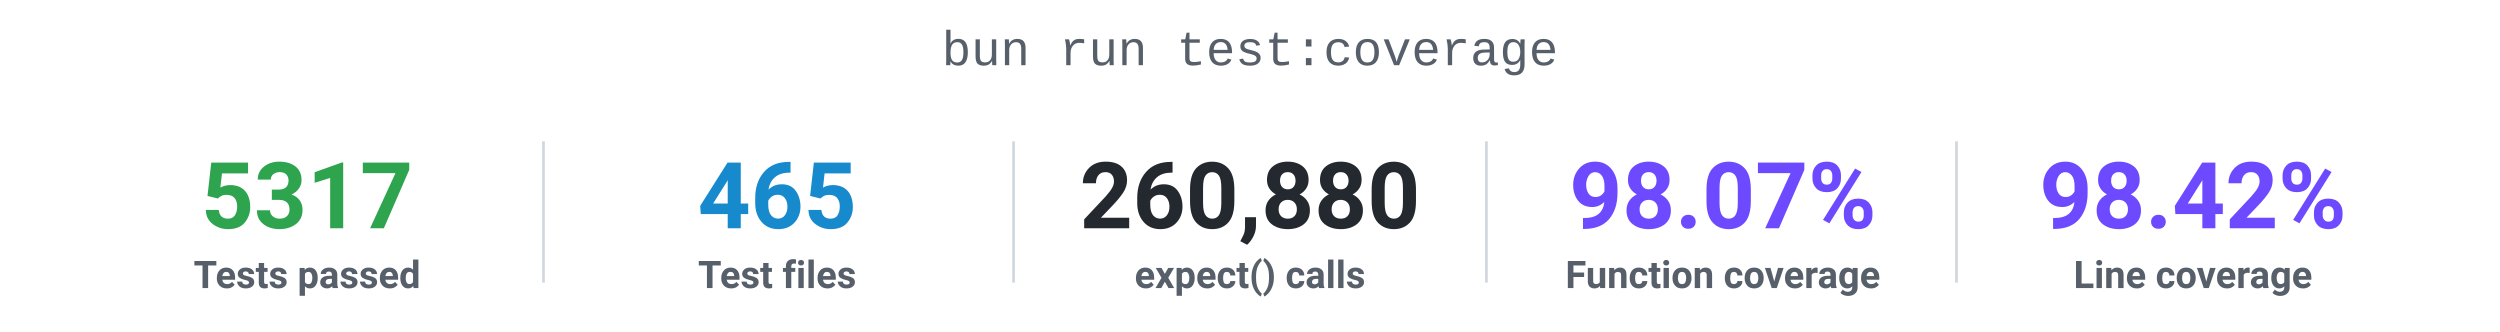
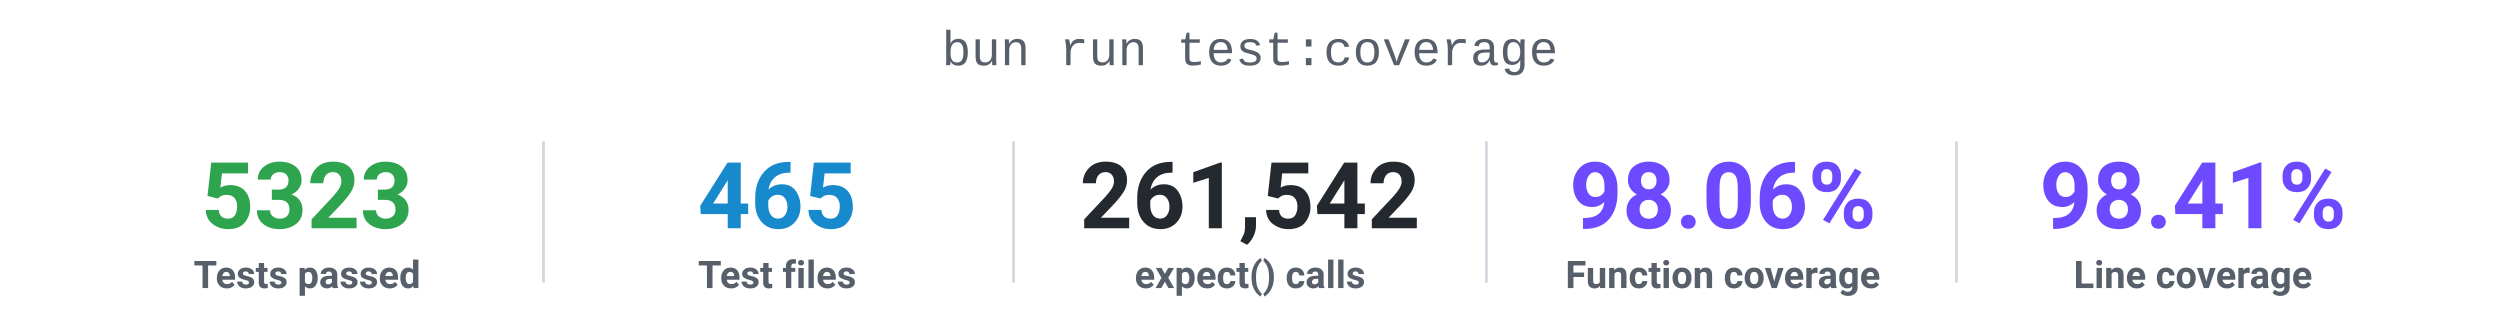
- <svg xmlns="http://www.w3.org/2000/svg" viewBox="0 0 920 122" width="920" height="122" role="img" aria-label="bun run test:coverage — 5317 tests passed, 465 test files, 260,880 expect() calls, 98.07% function coverage, 98.42% line coverage">
+ <svg xmlns="http://www.w3.org/2000/svg" viewBox="0 0 920 122" width="920" height="122" role="img" aria-label="bun run test:coverage — 5323 tests passed, 465 test files, 261,542 expect() calls, 98.06% function coverage, 98.41% line coverage">
  <style>
    .cmd { font-family: ui-monospace, SFMono-Regular, 'SF Mono', Menlo, Consolas, 'Liberation Mono', monospace; font-weight: 500; font-size: 18px; }
    .val { font-family: system-ui, -apple-system, BlinkMacSystemFont, 'Segoe UI', Roboto, sans-serif; font-weight: 700; font-size: 34px; }
    .lbl { font-family: system-ui, -apple-system, BlinkMacSystemFont, 'Segoe UI', Roboto, sans-serif; font-weight: 600; font-size: 14px; }
  </style>
  <text x="460" y="24" text-anchor="middle" class="cmd" fill="#57606a">bun run test:coverage</text>
  <line x1="200" y1="52" x2="200" y2="104" stroke="#d0d7de" stroke-width="1" />
  <line x1="373" y1="52" x2="373" y2="104" stroke="#d0d7de" stroke-width="1" />
  <line x1="547" y1="52" x2="547" y2="104" stroke="#d0d7de" stroke-width="1" />
  <line x1="720" y1="52" x2="720" y2="104" stroke="#d0d7de" stroke-width="1" />
-   <text x="113" y="84" text-anchor="middle" class="val" fill="#2ea44f">5317</text>
+   <text x="113" y="84" text-anchor="middle" class="val" fill="#2ea44f">5323</text>
  <text x="113" y="106" text-anchor="middle" class="lbl" fill="#57606a">Tests passed</text>
  <text x="286" y="84" text-anchor="middle" class="val" fill="#1789cd">465</text>
  <text x="286" y="106" text-anchor="middle" class="lbl" fill="#57606a">Test files</text>
-   <text x="460" y="84" text-anchor="middle" class="val" fill="#24292f">260,880</text>
+   <text x="460" y="84" text-anchor="middle" class="val" fill="#24292f">261,542</text>
  <text x="460" y="106" text-anchor="middle" class="lbl" fill="#57606a">expect() calls</text>
-   <text x="634" y="84" text-anchor="middle" class="val" fill="#6d4aff">98.07%</text>
+   <text x="634" y="84" text-anchor="middle" class="val" fill="#6d4aff">98.06%</text>
  <text x="634" y="106" text-anchor="middle" class="lbl" fill="#57606a">Function coverage</text>
-   <text x="807" y="84" text-anchor="middle" class="val" fill="#6d4aff">98.42%</text>
+   <text x="807" y="84" text-anchor="middle" class="val" fill="#6d4aff">98.41%</text>
  <text x="807" y="106" text-anchor="middle" class="lbl" fill="#57606a">Line coverage</text>
</svg>
